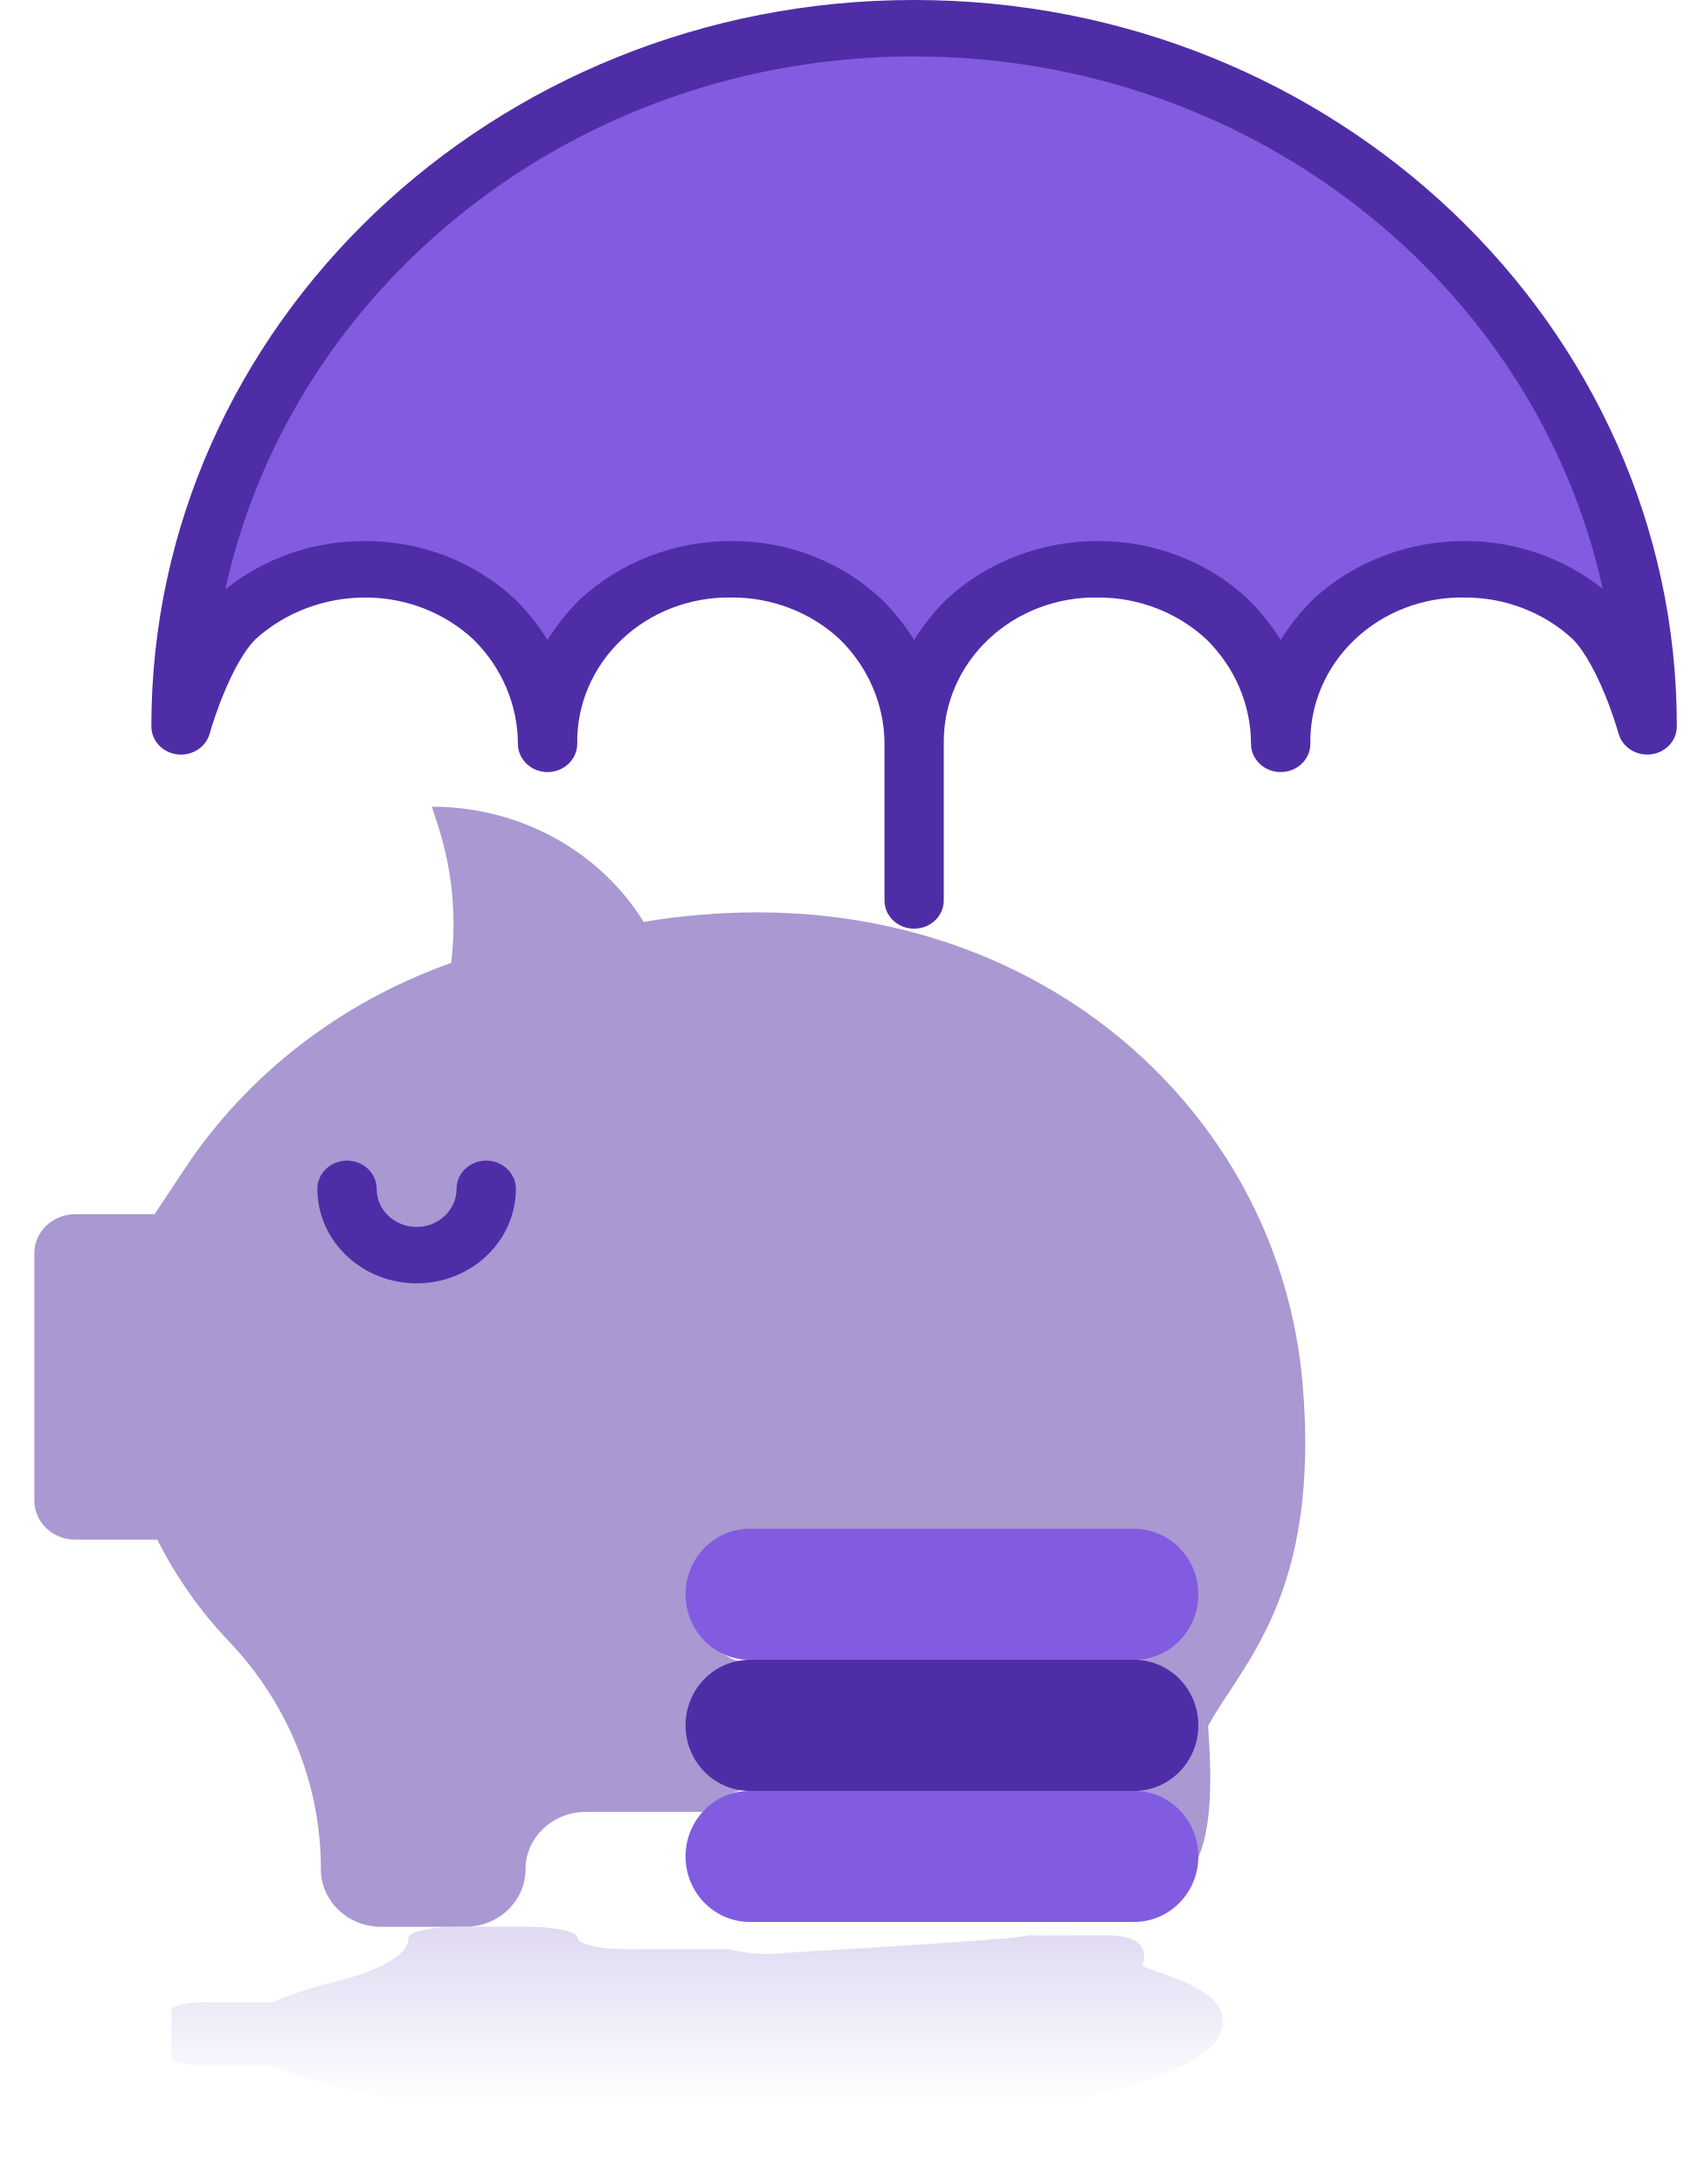
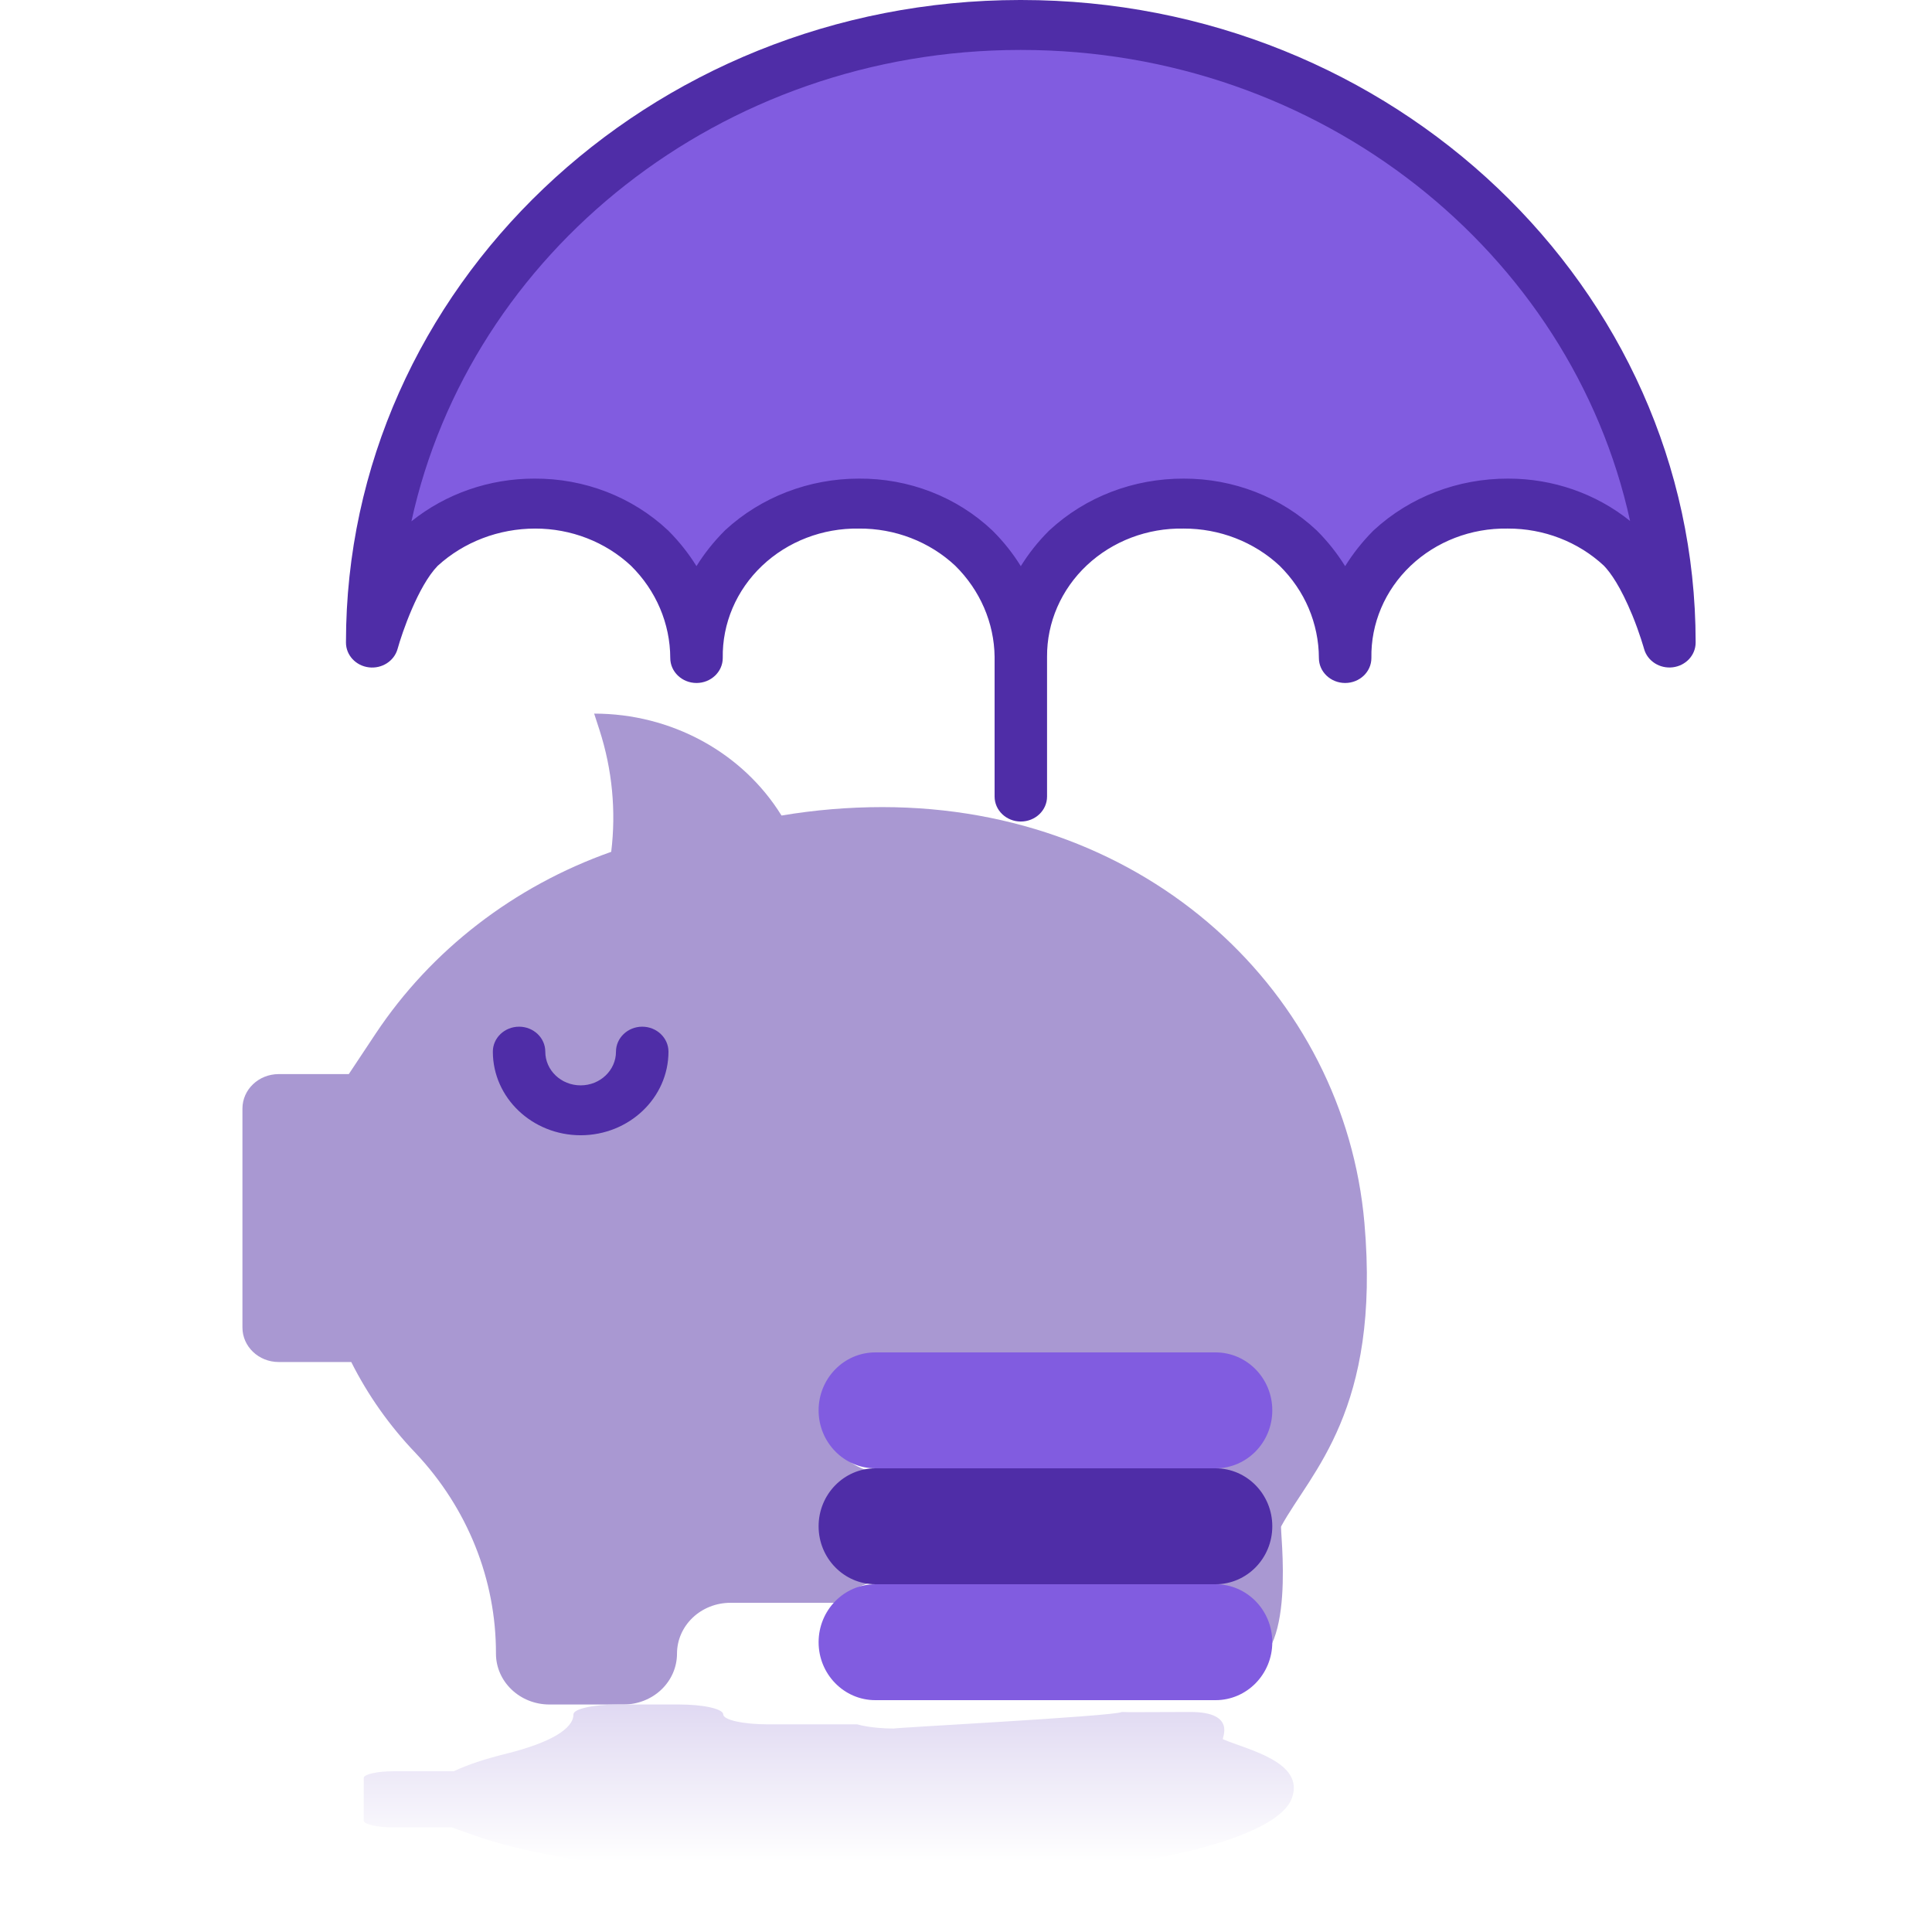
- <svg xmlns="http://www.w3.org/2000/svg" width="32" height="41" viewBox="0 0 32 41" fill="none">
+ <svg xmlns="http://www.w3.org/2000/svg" width="50" height="50" viewBox="0 0 32 41" fill="none">
  <path d="M30.928 13.62V13.637C30.852 13.376 30.763 13.12 30.661 12.867C30.488 12.444 30.241 11.944 29.934 11.634C29.281 11.024 28.402 10.684 27.487 10.688C26.57 10.676 25.688 11.017 25.04 11.634C24.392 12.252 24.033 13.092 24.046 13.965C24.043 13.095 23.687 12.26 23.052 11.634C22.399 11.024 21.519 10.684 20.604 10.688C19.693 10.676 18.816 11.013 18.169 11.624C17.521 12.235 17.159 13.067 17.163 13.935C17.152 13.075 16.796 12.252 16.169 11.634C15.517 11.023 14.637 10.683 13.722 10.688C12.806 10.676 11.923 11.017 11.275 11.634C10.627 12.251 10.268 13.091 10.28 13.964C10.277 13.094 9.921 12.26 9.287 11.634C8.634 11.024 7.754 10.683 6.839 10.688C5.926 10.69 5.049 11.03 4.392 11.634C3.781 12.253 3.398 13.637 3.398 13.637V13.627C3.398 6.397 9.552 0.535 17.145 0.53H17.163C20.812 0.528 24.312 1.906 26.893 4.361C29.474 6.816 30.926 10.146 30.928 13.62Z" fill="#815CE0" />
  <path d="M14.224 17.128C19.874 17.128 24.029 21.093 24.455 25.951C24.804 29.93 23.316 31.239 22.689 32.39C22.646 32.389 23.06 35.354 21.857 35.354C20.654 35.354 20.339 35.31 20.093 35.354C19.927 34.889 22.001 28.963 21.485 28.962C22.15 28.962 13.6 28.962 14.265 28.962C13.6 28.962 13.061 29.475 13.061 30.108C13.061 30.741 13.6 31.254 14.265 31.254H20.097C20.095 31.256 20.094 31.258 20.093 31.259H14.265C13.835 31.259 13.438 31.478 13.223 31.832C13.008 32.187 13.008 32.623 13.223 32.978C13.438 33.333 13.835 33.551 14.265 33.551H19.31L14.265 33.556C13.946 33.556 13.639 33.677 13.414 33.892C13.374 33.93 13.337 33.971 13.303 34.014H11C10.7 34.014 10.412 34.127 10.199 34.33C9.987 34.532 9.867 34.806 9.867 35.092C9.867 35.379 9.748 35.653 9.535 35.856C9.323 36.058 9.034 36.172 8.734 36.172H7.157C6.532 36.171 6.025 35.688 6.025 35.092C6.029 33.522 5.422 32.005 4.32 30.836C3.768 30.26 3.307 29.608 2.954 28.904H1.414C0.989 28.904 0.645 28.576 0.645 28.172V23.526C0.645 23.122 0.989 22.794 1.414 22.794H2.902L3.473 21.934C4.651 20.162 6.407 18.807 8.471 18.077C8.577 17.209 8.492 16.33 8.223 15.495L8.109 15.144C9.744 15.143 11.256 15.966 12.085 17.307C12.791 17.188 13.507 17.128 14.224 17.128Z" fill="#A998D2" />
  <path d="M14.451 39.885C19.124 39.885 22.561 39.112 22.914 38.164C23.202 37.389 21.971 37.133 21.453 36.909C21.417 36.909 21.76 36.331 20.764 36.331C19.769 36.331 19.509 36.34 19.305 36.331C19.168 36.422 14.129 36.683 14.485 36.683C14.221 36.682 13.968 36.658 13.781 36.616C13.748 36.609 13.717 36.601 13.689 36.593H11.785C11.536 36.593 11.298 36.57 11.122 36.531C10.946 36.491 10.848 36.438 10.848 36.382C10.848 36.326 10.749 36.273 10.573 36.233C10.397 36.194 10.159 36.172 9.91 36.172H8.606C8.089 36.172 7.669 36.266 7.669 36.382C7.673 36.688 7.171 36.984 6.26 37.212C5.802 37.324 5.421 37.451 5.129 37.589H3.855C3.504 37.589 3.22 37.653 3.219 37.731V38.637C3.22 38.716 3.504 38.78 3.855 38.78H5.086L5.559 38.948C6.533 39.293 7.985 39.557 9.693 39.7C9.78 39.869 9.71 40.04 9.487 40.203L9.393 40.272C10.745 40.272 11.996 40.111 12.682 39.85C13.266 39.873 13.858 39.885 14.451 39.885Z" fill="url(#paint0_linear)" />
  <path d="M21.296 28.7C21.961 28.7 22.5 29.251 22.5 29.93C22.5 30.609 21.961 31.16 21.296 31.16H14.076C13.411 31.16 12.872 30.609 12.872 29.93C12.872 29.251 13.411 28.7 14.076 28.7L21.296 28.7Z" fill="#815CE0" />
  <path d="M21.296 31.16C21.961 31.16 22.5 31.711 22.5 32.39C22.5 33.069 21.961 33.62 21.296 33.62H14.076C13.411 33.62 12.872 33.069 12.872 32.39C12.872 31.711 13.411 31.16 14.076 31.16L21.296 31.16Z" fill="#4F2DA7" />
  <path d="M21.296 33.62C21.961 33.62 22.5 34.171 22.5 34.85C22.5 35.529 21.961 36.08 21.296 36.08H14.076C13.411 36.08 12.872 35.529 12.872 34.85C12.872 34.171 13.411 33.62 14.076 33.62L21.296 33.62Z" fill="#815CE0" />
  <path d="M7.823 24.092C8.851 24.091 9.685 23.298 9.686 22.318C9.686 22.026 9.436 21.788 9.129 21.788C8.822 21.788 8.572 22.026 8.572 22.318C8.572 22.713 8.236 23.033 7.822 23.033C7.408 23.033 7.072 22.713 7.072 22.318C7.072 22.026 6.823 21.788 6.516 21.788C6.208 21.788 5.959 22.026 5.959 22.318C5.96 23.298 6.794 24.091 7.823 24.092Z" fill="#4F2DA7" />
  <path fill-rule="evenodd" clip-rule="evenodd" d="M17.72 16.904C17.72 17.197 17.471 17.434 17.163 17.434C16.856 17.434 16.607 17.197 16.607 16.904V13.939C16.598 13.217 16.299 12.525 15.771 12.005C15.226 11.495 14.491 11.211 13.726 11.217C12.957 11.205 12.215 11.491 11.671 12.008C11.126 12.526 10.826 13.231 10.838 13.964C10.838 14.256 10.588 14.494 10.281 14.494C9.974 14.494 9.724 14.256 9.724 13.964C9.722 13.233 9.423 12.531 8.889 12.005C8.347 11.499 7.617 11.216 6.858 11.217C6.086 11.217 5.344 11.5 4.787 12.009C4.372 12.439 4.033 13.425 3.937 13.772C3.865 14.029 3.604 14.196 3.327 14.162C3.05 14.128 2.842 13.903 2.842 13.637V13.627C2.842 6.118 9.259 0.005 17.146 0H17.172C25.06 0 31.48 6.108 31.484 13.62V13.637C31.484 13.903 31.276 14.127 30.999 14.161C30.722 14.195 30.461 14.028 30.39 13.771C30.389 13.768 30.299 13.446 30.142 13.058C29.893 12.449 29.676 12.149 29.536 12.004C28.992 11.498 28.262 11.215 27.501 11.217H27.489C26.72 11.205 25.979 11.49 25.434 12.008C24.89 12.526 24.59 13.232 24.603 13.964C24.603 14.257 24.354 14.494 24.046 14.494C23.739 14.494 23.489 14.257 23.489 13.964C23.487 13.233 23.188 12.531 22.654 12.005C22.11 11.498 21.379 11.215 20.619 11.217C19.852 11.202 19.112 11.483 18.566 11.995C18.02 12.508 17.715 13.209 17.72 13.939V16.904ZM16.57 11.268C16.571 11.268 16.572 11.27 16.573 11.271C16.799 11.497 16.997 11.746 17.163 12.015C17.33 11.746 17.527 11.497 17.753 11.271C17.76 11.263 17.768 11.256 17.776 11.249C18.538 10.544 19.559 10.153 20.621 10.157C21.677 10.155 22.691 10.55 23.442 11.256C23.447 11.261 23.452 11.266 23.457 11.271C23.682 11.497 23.879 11.747 24.046 12.015C24.212 11.747 24.41 11.498 24.634 11.271C24.642 11.264 24.65 11.256 24.658 11.248C25.421 10.545 26.442 10.154 27.504 10.157C28.452 10.155 29.369 10.474 30.093 11.056C28.844 5.355 23.523 1.06 17.172 1.06H17.145C10.795 1.064 5.478 5.362 4.231 11.063C4.961 10.477 5.885 10.156 6.839 10.157C7.901 10.15 8.922 10.546 9.677 11.256C9.682 11.261 9.687 11.266 9.692 11.271C9.917 11.497 10.114 11.746 10.28 12.014C10.447 11.746 10.645 11.497 10.87 11.271C10.877 11.263 10.885 11.256 10.893 11.248C11.652 10.549 12.666 10.158 13.722 10.157C14.784 10.148 15.806 10.544 16.559 11.257C16.563 11.26 16.567 11.264 16.57 11.268Z" fill="#4F2DA7" />
  <defs>
    <linearGradient id="paint0_linear" x1="5.032" y1="39.519" x2="5.032" y2="36.172" gradientUnits="userSpaceOnUse">
      <stop stop-color="white" />
      <stop offset="1" stop-color="#E0D9F2" />
    </linearGradient>
  </defs>
</svg>
